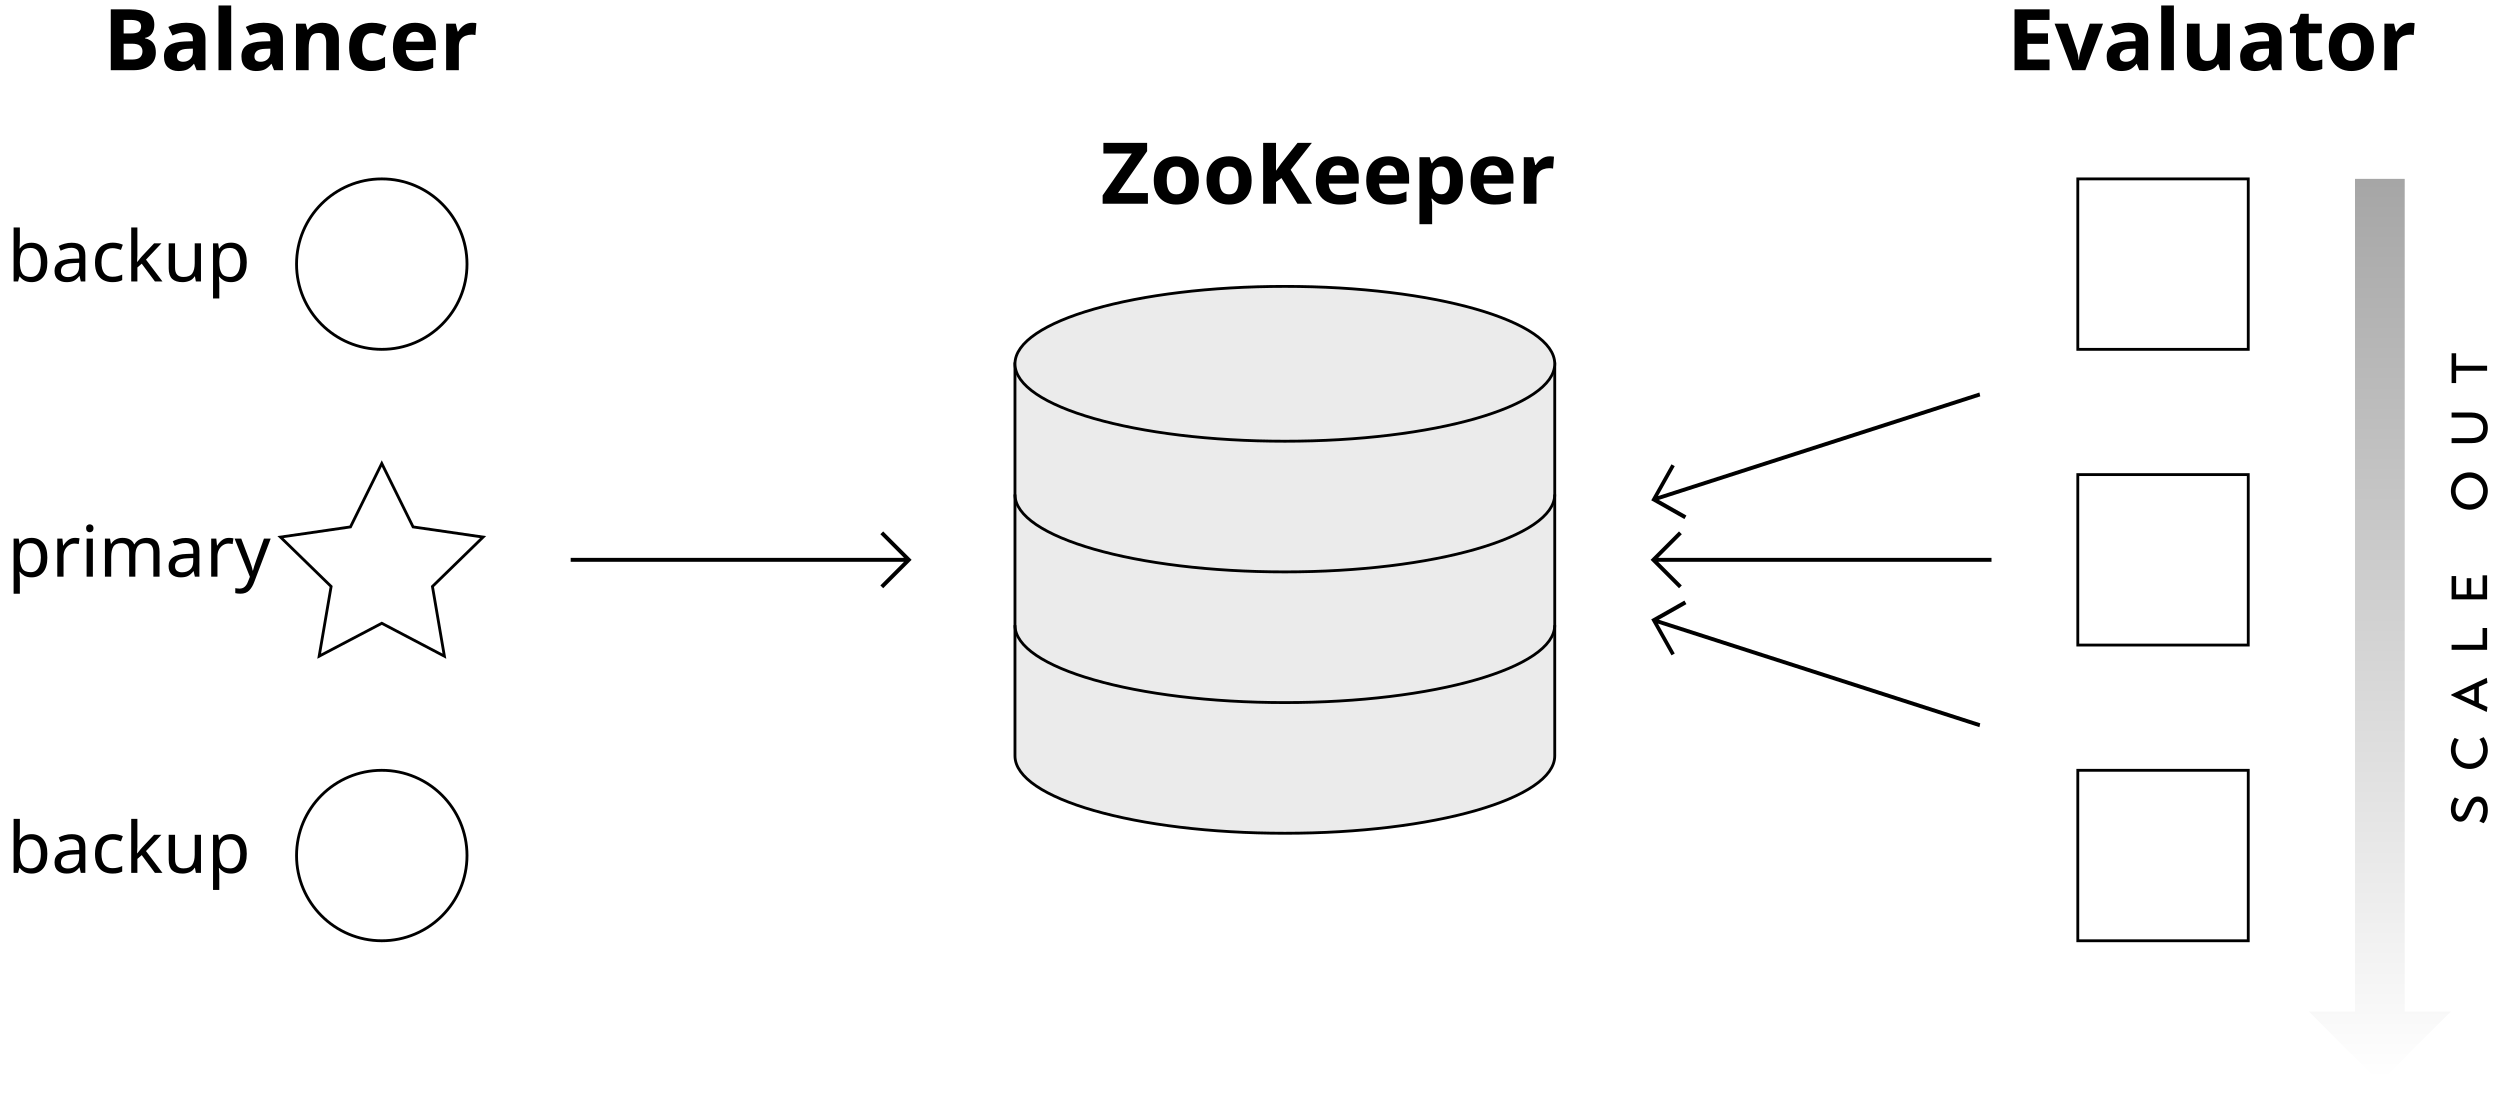
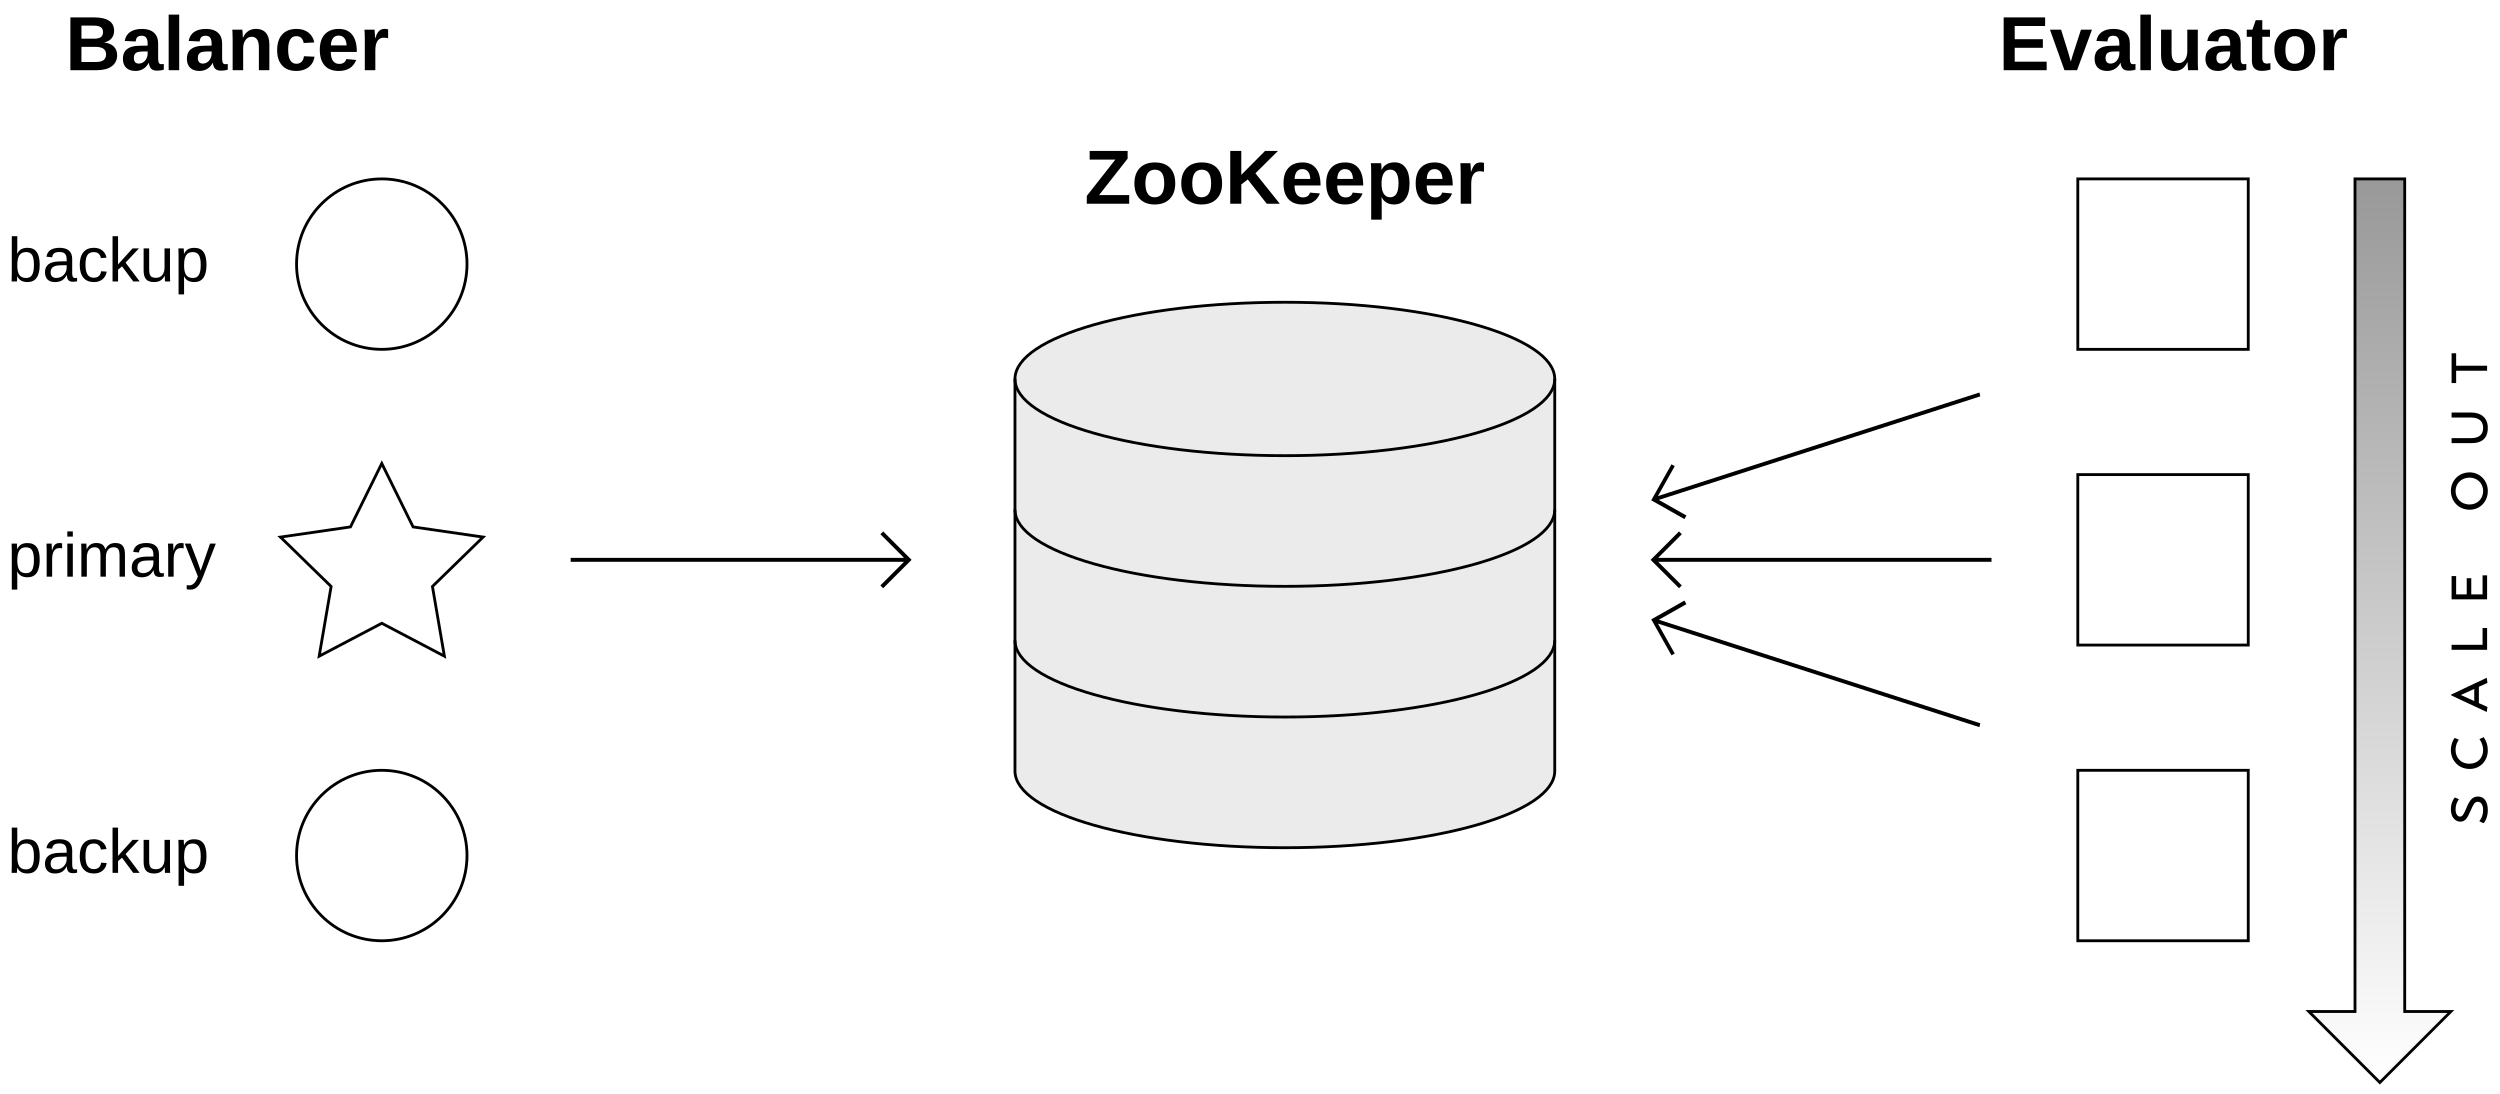
- <svg viewBox="0 0 880 385" style="font-family:'Concourse 3';font-size:25px" fill="currentColor">
+ <svg viewBox="0 0 880 385" fill="currentColor" font-family="Arial" font-size="22px">
  <defs>
-     <linearGradient id="zk-1" x1="0" y1="0" x2="1" y2="0" gradientUnits="userSpaceOnUse" gradientTransform="matrix(0 -318.076 50 0 837.71 381.048)">
-       <stop offset="0" style="stop-color:#fff;stop-opacity:1" />
-       <stop offset="1" style="stop-color:#a6a6a6;stop-opacity:1" />
+     <linearGradient id="zk" x1="0" y1="0" x2="1" y2="0" gradientUnits="userSpaceOnUse" gradientTransform="matrix(0 -318.076 50 0 837.71 381.048)">
+       <stop offset="0" stop-color="currentColor" stop-opacity="0" />
+       <stop offset="1" stop-color="currentColor" stop-opacity="0.4" />
    </linearGradient>
  </defs>
-   <g style="font-size:30px;font-weight:600">
-     <text x="387.41" y="71.712">ZooKeeper</text>
-     <text x="36.29" y="24.712">Balancer</text>
-     <text x="706.411" y="24.712">Evaluator</text>
+   <g font-size="27px" font-weight="600" text-anchor="middle">
+     <text x="80" y="24.712">Balancer</text>
+     <text x="452.27" y="71.712">ZooKeeper</text>
+     <text x="765" y="24.712">Evaluator</text>
  </g>
  <text x="2.665" y="202.985">primary</text>
  <text x="2.665" y="99.072">backup</text>
  <text x="2.665" y="307.249">backup</text>
  <g fill="none" stroke="currentColor">
    <circle cx="134.386" cy="92.972" r="30" />
    <circle cx="134.386" cy="301.149" r="30" />
    <path d="m134.386 163.141 11.021 22.331 24.644 3.581-17.833 17.382 4.21 24.545-22.042-11.589-22.042 11.589 4.21-24.545-17.833-17.382 24.644-3.581 11.021-22.331Z" />
    <path d="M731.386 62.972h60v60h-60zM731.386 167.06h60v60h-60zM731.386 271.149h60v60h-60z" />
+     <path fill="#b0b0b040" d="M357.27 271.395v-138a95 27 180 0 1 190 0v138a95 27 180 0 1 -190 0" />
+     <path fill="none" d="M357.27 133.395a95 27 180 0 0 190 0M357.27 179.395a95 27 180 0 0 190 0M357.27 225.395a95 27 180 0 0 190 0" />
+     <path fill="url(#zk)" d="M846.46 356.048h16.25l-25 25-25-25h16.25V62.972h17.5v293.076Z" />
  </g>
-   <g fill="#ebebeb" stroke="#000">
-     <path d="M357.27 266.06v-138h190v138c0 15.04-42.568 27.25-95 27.25s-95-12.21-95-27.25" />
-     <ellipse cx="452.27" cy="128.06" rx="95" ry="27.25" />
-     <path fill="none" d="M547.27 174.06c0 15.04-42.568 27.25-95 27.25s-95-12.21-95-27.25M547.27 220.06c0 15.04-42.568 27.25-95 27.25s-95-12.21-95-27.25" />
-   </g>
-   <path fill="url(#zk-1)" stroke-width="1.5" d="M846.46 356.048h16.25l-25 25-25-25h16.25V62.972h17.5v293.076Z" />
  <path d="M874.21 289.773c.75-.725 1.5-2.525 1.5-4.575 0-3.025-1.3-4.825-3.425-4.825-1.7 0-2.825.9-4 3.775-1.025 2.525-1.5 3.3-2.4 3.3-.8 0-1.525-.95-1.525-2.55 0-1.35.425-2.55 1.175-3.575l-1.45-.625c-.7.85-1.375 2.275-1.375 4.225 0 2.85 1.675 4.3 3.3 4.3 1.625 0 2.4-.975 3.65-3.875.925-2.125 1.4-3.125 2.5-3.125.975 0 1.9.8 1.9 2.95 0 1.625-.55 2.9-1.35 3.9l1.5.7ZM864.01 259.748c-.675.95-1.3 2.45-1.3 4.275 0 3.425 2.475 6.65 6.65 6.65 3.5 0 6.35-2.7 6.35-6.6 0-1.75-.55-3.325-1.45-4.6l-1.5.7c.625.775 1.3 2.25 1.3 3.85 0 2.8-1.95 4.8-4.75 4.8-3.475 0-4.95-2.475-4.95-4.825 0-1.725.675-3.025 1.15-3.625l-1.5-.625ZM875.585 240.373l-.25-1.8-12.5 5.9v.3l12.5 5.85.25-1.775-3.025-1.35v-5.75l3.025-1.375Zm-9.275 4.3v-.075l4.625-2.1v4.275l-4.625-2.1ZM862.96 226.973v1.75h12.5v-7.675h-1.6v5.925h-10.9ZM862.96 202.773v8.2h12.5v-8.45h-1.6v6.7h-3.975v-5.7h-1.6v5.7h-3.725v-6.45h-1.6ZM869.36 166.273c-4.1 0-6.65 3.15-6.65 6.55 0 3.5 2.625 6.6 6.65 6.6 3.575 0 6.35-2.825 6.35-6.6 0-3.775-2.95-6.55-6.35-6.55Zm-.05 1.85c2.5 0 4.75 1.825 4.75 4.65 0 3.075-2.25 4.8-4.75 4.8-3.125 0-4.95-2.225-4.95-4.725 0-2.625 2.025-4.725 4.95-4.725ZM862.96 145.223v1.75h6.85c3.075 0 4.25 1.55 4.25 3.625 0 2.15-1.15 3.625-4.25 3.625h-6.85v1.75h7.2c2.775 0 5.55-1.15 5.55-5.375 0-3.775-2.725-5.375-5.625-5.375h-7.125ZM864.56 124.348h-1.6v10.5h1.6v-4.35h10.9v-1.75h-10.9v-4.4Z" />
  <path d="m318.2 197.76-8.311 8.311.99.99 10-10.001-10-10-.99.99 8.311 8.31H200.879v1.4H318.2ZM583.69 197.76l8.31 8.311-.99.99-10-10.001 10-10 .99.99-8.31 8.31h117.32v1.4H583.69ZM583.914 175.969l9.707 5.494-.705 1.254-11.68-6.611 7.117-12.668 1.156.655-5.914 10.526 113.151-36.456.32 1.35-113.152 36.456ZM583.914 218.152l9.707-5.494-.705-1.254-11.68 6.611 7.117 12.668 1.156-.655-5.914-10.526 113.151 36.456.32-1.35-113.152-36.456Z" />
</svg>
